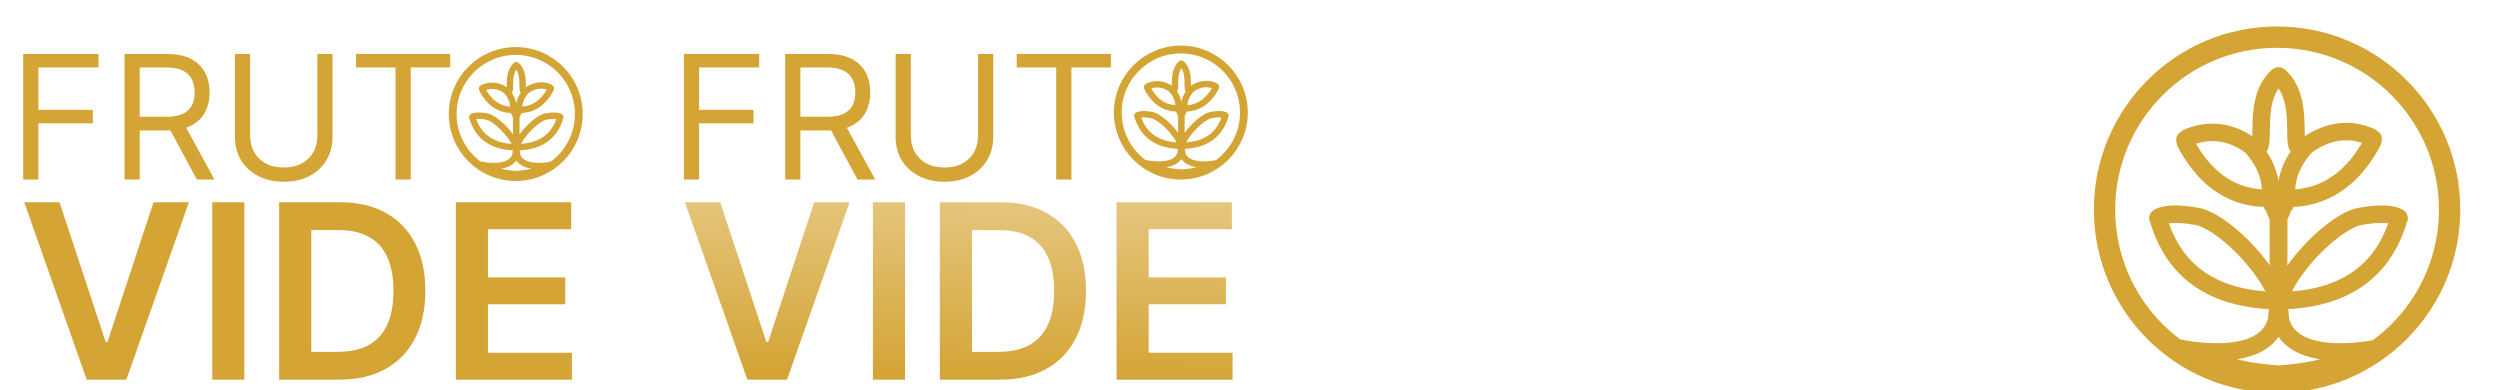
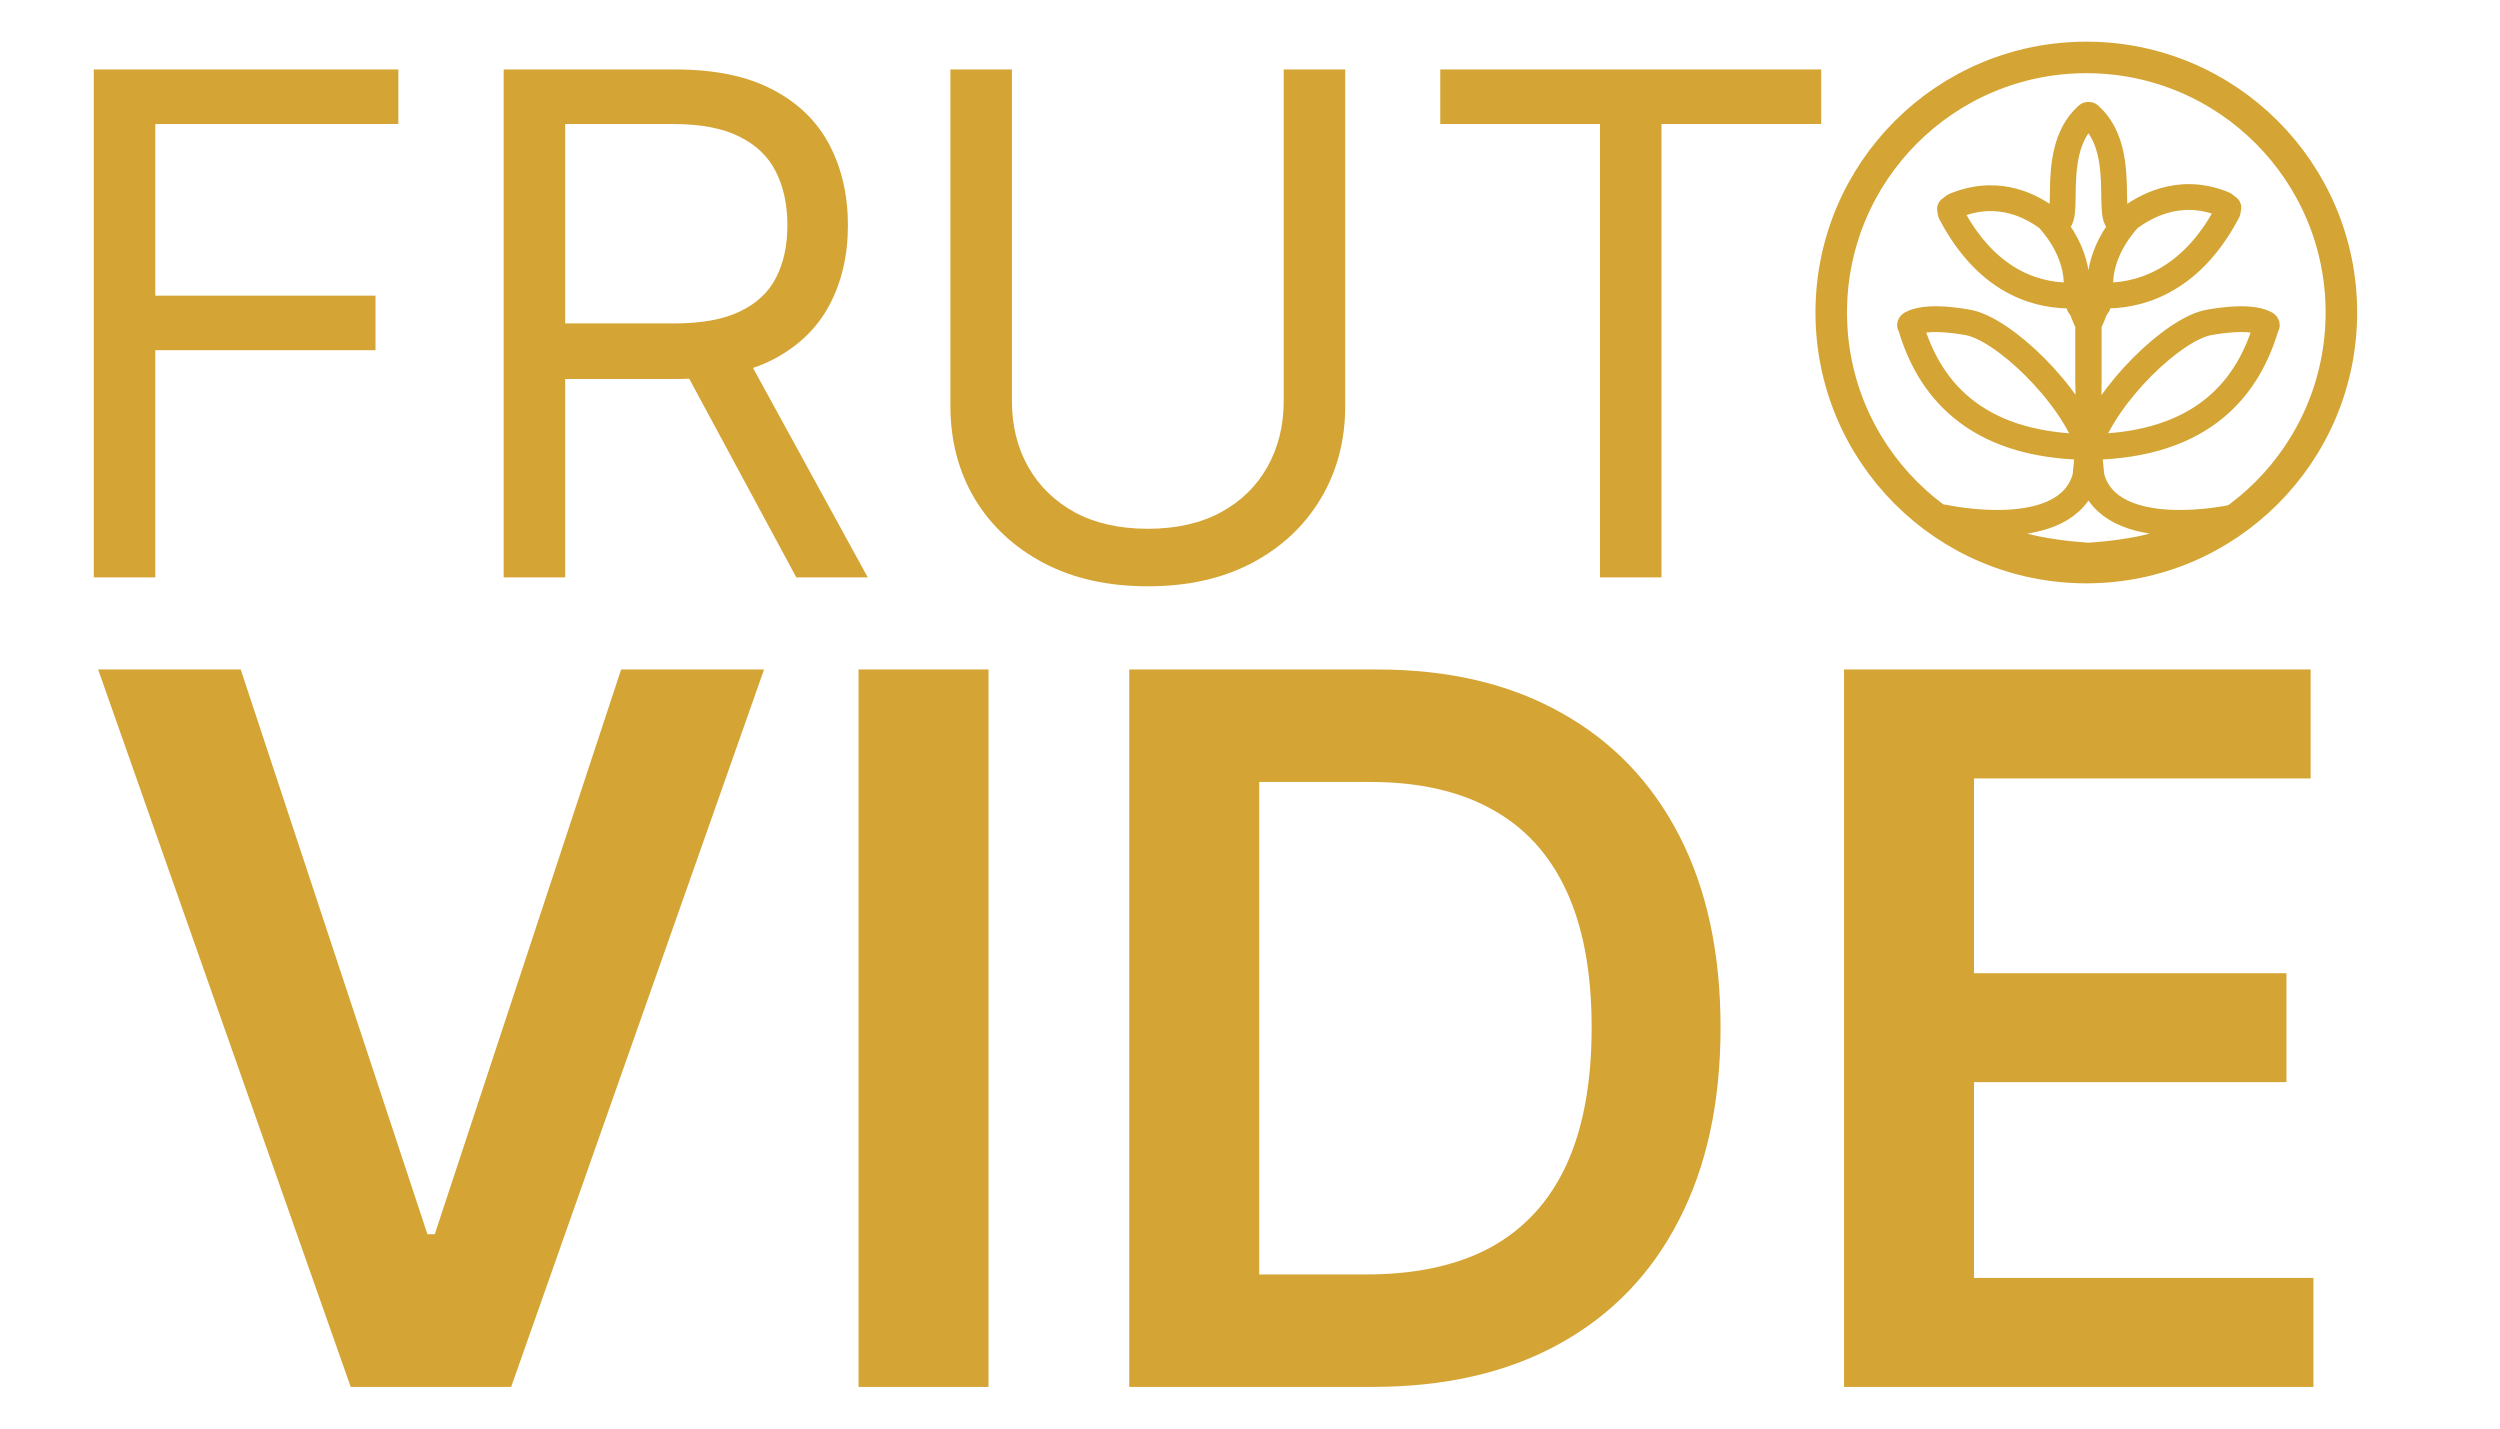
- <svg xmlns="http://www.w3.org/2000/svg" width="1699" height="265" viewBox="0 0 1699 265" fill="none">
-   <rect width="1699" height="265" fill="none" />
-   <circle cx="1547.5" cy="142.5" r="117.254" stroke="#D4A434" stroke-width="14.492" />
-   <path d="M1548.35 204.338L1548.6 202.501L1547.1 217.889C1538.82 249.269 1482.14 236.734 1482.14 236.734C1482.14 236.734 1507.44 247.87 1525.03 251.314C1535.72 253.407 1546.48 254.273 1552.87 254.484M1548.35 204.338C1494.55 203.704 1474.61 175.583 1466.71 148.64C1466.34 148.429 1466.11 147.816 1468.22 147.055C1470.85 146.104 1476.87 144.203 1493.05 147.055C1509.22 149.908 1540.55 179.718 1548.82 204.442M1548.35 204.338L1548.82 204.442M1548.82 204.442L1548.35 173.592L1548.36 146.714C1548.36 143.861 1548.36 148.671 1546.85 144.55C1545.39 140.538 1545.35 140.791 1544.22 139.206L1542.96 135.303L1541.83 134.669M1541.83 134.669C1527.62 135.089 1503.12 130.799 1485.35 97.148M1541.83 134.669C1544.05 131.922 1544.74 115.397 1529.79 99.168M1485.35 97.148C1485.28 97.03 1485.17 96.417 1485.06 95.861M1485.35 97.148C1485.16 96.984 1484.99 96.478 1485.06 95.861M1485.06 95.861C1484.97 95.424 1484.89 95.023 1484.84 94.929M1485.06 95.861C1485.16 94.891 1485.83 93.647 1487.85 93.027C1508.17 85.103 1523.29 94.453 1529.79 99.168M1529.79 99.168C1544.22 109.628 1527.81 70.058 1547.75 51.991C1547.75 51.991 1547.94 51.751 1548.13 51.674C1548.38 51.569 1548.6 51.569 1548.85 51.674C1549.04 51.751 1549.23 51.991 1549.23 51.991C1569.17 70.058 1552.76 109.628 1567.18 99.168M1548.61 204.338L1548.37 202.501L1549.88 217.889C1558.15 249.269 1614.83 236.734 1614.83 236.734C1614.83 236.734 1589.54 247.87 1571.94 251.314C1561.26 253.407 1550.5 254.273 1544.1 254.484M1548.61 204.338C1602.41 203.704 1622.34 175.583 1630.24 148.64C1630.62 148.429 1630.85 147.816 1628.74 147.055C1626.11 146.104 1620.09 144.203 1603.91 147.055C1587.73 149.908 1556.61 179.718 1548.33 204.442M1548.61 204.338L1548.33 204.442M1548.33 204.442L1548.61 173.592L1548.62 146.714C1548.62 143.861 1548.62 148.671 1550.12 144.55C1551.59 140.538 1551.63 140.791 1552.76 139.206L1554.02 135.303L1555.14 134.669M1555.14 134.669C1569.35 135.089 1594.51 130.14 1612.29 96.489M1555.14 134.669C1552.93 131.922 1552.24 115.397 1567.18 99.168M1612.29 96.489C1612.35 96.371 1612.47 95.758 1612.58 95.203M1612.29 96.489C1612.48 96.325 1612.64 95.819 1612.58 95.203M1612.58 95.203C1612.66 94.765 1612.75 94.364 1612.79 94.27M1612.58 95.203C1612.48 94.233 1611.81 92.989 1609.78 92.368C1589.47 84.444 1573.69 94.453 1567.18 99.168" stroke="#D4A434" stroke-width="11.857" stroke-linecap="round" stroke-linejoin="round" />
+ <svg xmlns="http://www.w3.org/2000/svg" width="420" height="240" viewBox="0 25 420 240" fill="none">
+   <rect width="1699" height="885" fill="none" />
  <circle cx="350.5" cy="77.5" r="42.852" stroke="#D4A434" stroke-width="5.296" />
  <path d="M350.81 100.1L350.903 99.428L350.353 105.052C347.329 116.52 326.615 111.939 326.615 111.939C326.615 111.939 335.86 116.009 342.289 117.267C346.194 118.032 350.126 118.349 352.463 118.426M350.81 100.1C331.148 99.868 323.862 89.59 320.975 79.744C320.838 79.667 320.755 79.443 321.525 79.165C322.488 78.817 324.687 78.122 330.599 79.165C336.512 80.207 347.959 91.102 350.984 100.137M350.81 100.1L350.984 100.137M350.984 100.137L350.81 88.863L350.813 79.04C350.813 77.997 350.813 79.755 350.263 78.249C349.728 76.783 349.713 76.875 349.301 76.296L348.841 74.87L348.429 74.638M348.429 74.638C343.236 74.791 334.282 73.224 327.786 60.925M348.429 74.638C349.238 73.634 349.49 67.595 344.029 61.664M327.786 60.925C327.763 60.883 327.72 60.658 327.68 60.455M327.786 60.925C327.716 60.865 327.656 60.681 327.68 60.455M327.68 60.455C327.648 60.295 327.618 60.149 327.6 60.115M327.68 60.455C327.717 60.101 327.961 59.646 328.7 59.419C336.125 56.523 341.652 59.941 344.029 61.664M344.029 61.664C349.301 65.487 343.304 51.025 350.591 44.422C350.591 44.422 350.661 44.335 350.729 44.307C350.822 44.268 350.901 44.268 350.994 44.307C351.062 44.335 351.131 44.422 351.131 44.422C358.418 51.025 352.421 65.487 357.693 61.664M350.905 100.1L350.819 99.428L351.369 105.052C354.394 116.52 375.107 111.939 375.107 111.939C375.107 111.939 365.863 116.009 359.433 117.267C355.528 118.032 351.596 118.349 349.259 118.426M350.905 100.1C370.566 99.868 377.852 89.59 380.74 79.744C380.877 79.667 380.96 79.443 380.19 79.165C379.227 78.817 377.027 78.122 371.115 79.165C365.203 80.207 353.829 91.102 350.804 100.137M350.905 100.1L350.804 100.137M350.804 100.137L350.905 88.863L350.909 79.04C350.909 77.997 350.909 79.755 351.459 78.249C351.994 76.783 352.009 76.875 352.421 76.296L352.881 74.87L353.294 74.638M353.294 74.638C358.486 74.791 367.681 72.983 374.177 60.685M353.294 74.638C352.485 73.634 352.232 67.595 357.693 61.664M374.177 60.685C374.2 60.642 374.243 60.417 374.283 60.215M374.177 60.685C374.247 60.625 374.307 60.44 374.283 60.215M374.283 60.215C374.315 60.055 374.345 59.908 374.362 59.874M374.283 60.215C374.246 59.86 374.002 59.405 373.263 59.179C365.838 56.283 360.07 59.941 357.693 61.664" stroke="#D4A434" stroke-width="4.333" stroke-linecap="round" stroke-linejoin="round" />
  <path d="M15.757 122V36.67H66.921V45.837H26.089V74.669H63.088V83.835H26.089V122H15.757ZM84.618 122V36.67H113.45C120.116 36.67 125.588 37.809 129.866 40.087C134.143 42.337 137.31 45.434 139.365 49.378C141.421 53.322 142.449 57.809 142.449 62.836C142.449 67.864 141.421 72.322 139.365 76.21C137.31 80.099 134.157 83.154 129.908 85.377C125.658 87.571 120.227 88.668 113.617 88.668H90.284V79.335H113.283C117.839 79.335 121.505 78.669 124.283 77.335C127.088 76.002 129.116 74.113 130.366 71.669C131.644 69.197 132.282 66.252 132.282 62.836C132.282 59.419 131.644 56.434 130.366 53.878C129.088 51.323 127.047 49.35 124.241 47.962C121.436 46.545 117.728 45.837 113.117 45.837H94.951V122H84.618ZM124.783 83.668L145.782 122H133.782L113.117 83.668H124.783ZM215.664 36.67H225.997V93.168C225.997 99.001 224.622 104.209 221.872 108.792C219.15 113.348 215.303 116.945 210.331 119.583C205.359 122.194 199.526 123.5 192.832 123.5C186.138 123.5 180.305 122.194 175.333 119.583C170.361 116.945 166.5 113.348 163.75 108.792C161.028 104.209 159.667 99.001 159.667 93.168V36.67H169.999V92.335C169.999 96.501 170.916 100.209 172.749 103.459C174.583 106.681 177.194 109.223 180.582 111.084C183.999 112.917 188.082 113.834 192.832 113.834C197.582 113.834 201.665 112.917 205.081 111.084C208.498 109.223 211.109 106.681 212.914 103.459C214.747 100.209 215.664 96.501 215.664 92.335V36.67ZM241.965 45.837V36.67H305.962V45.837H279.13V122H268.797V45.837H241.965Z" fill="#D4A434" />
  <path d="M40.44 137.475L71.807 232.341H73.043L104.351 137.475H128.362L85.873 258H58.919L16.488 137.475H40.44ZM166.07 137.475V258H144.237V137.475H166.07ZM230.555 258H189.713V137.475H231.379C243.346 137.475 253.625 139.888 262.217 144.714C270.848 149.5 277.479 156.385 282.108 165.37C286.738 174.354 289.052 185.104 289.052 197.62C289.052 210.174 286.718 220.964 282.049 229.987C277.42 239.011 270.73 245.936 261.981 250.761C253.272 255.587 242.796 258 230.555 258ZM211.547 239.109H229.496C237.892 239.109 244.895 237.579 250.506 234.519C256.116 231.419 260.334 226.809 263.158 220.689C265.983 214.529 267.396 206.84 267.396 197.62C267.396 188.4 265.983 180.749 263.158 174.668C260.334 168.548 256.155 163.977 250.623 160.956C245.131 157.896 238.304 156.366 230.143 156.366H211.547V239.109ZM309.797 258V137.475H388.185V155.777H331.631V188.498H384.125V206.8H331.631V239.698H388.656V258H309.797Z" fill="#D4A434" />
-   <path d="M464.756 122V36.67H515.921V45.837H475.089V74.669H512.088V83.835H475.089V122H464.756ZM533.618 122V36.67H562.45C569.116 36.67 574.588 37.809 578.866 40.087C583.143 42.337 586.31 45.434 588.365 49.378C590.421 53.322 591.449 57.809 591.449 62.836C591.449 67.864 590.421 72.322 588.365 76.21C586.31 80.099 583.157 83.154 578.908 85.377C574.658 87.571 569.227 88.668 562.617 88.668H539.284V79.335H562.283C566.839 79.335 570.505 78.669 573.283 77.335C576.088 76.002 578.116 74.113 579.366 71.669C580.644 69.197 581.282 66.252 581.282 62.836C581.282 59.419 580.644 56.434 579.366 53.878C578.088 51.323 576.047 49.35 573.241 47.962C570.436 46.545 566.728 45.837 562.117 45.837H543.951V122H533.618ZM573.783 83.668L594.782 122H582.782L562.117 83.668H573.783ZM664.664 36.67H674.997V93.168C674.997 99.001 673.622 104.209 670.872 108.792C668.15 113.348 664.303 116.945 659.331 119.583C654.359 122.194 648.526 123.5 641.832 123.5C635.138 123.5 629.305 122.194 624.333 119.583C619.361 116.945 615.5 113.348 612.75 108.792C610.028 104.209 608.667 99.001 608.667 93.168V36.67H618.999V92.335C618.999 96.501 619.916 100.209 621.749 103.459C623.583 106.681 626.194 109.223 629.582 111.084C632.999 112.917 637.082 113.834 641.832 113.834C646.582 113.834 650.665 112.917 654.081 111.084C657.498 109.223 660.109 106.681 661.914 103.459C663.747 100.209 664.664 96.501 664.664 92.335V36.67ZM690.965 45.837V36.67H754.962V45.837H728.13V122H717.797V45.837H690.965Z" fill="#D4A434" />
-   <path d="M489.44 137.475L520.807 232.341H522.043L553.351 137.475H577.362L534.872 258H507.919L465.488 137.475H489.44ZM615.07 137.475V258H593.237V137.475H615.07ZM679.555 258H638.713V137.475H680.379C692.346 137.475 702.625 139.888 711.217 144.714C719.848 149.5 726.479 156.385 731.108 165.37C735.738 174.354 738.052 185.104 738.052 197.62C738.052 210.174 735.718 220.964 731.049 229.987C726.42 239.011 719.73 245.936 710.981 250.761C702.272 255.587 691.796 258 679.555 258ZM660.547 239.109H678.496C686.892 239.109 693.895 237.579 699.506 234.519C705.116 231.419 709.334 226.809 712.158 220.689C714.983 214.529 716.396 206.84 716.396 197.62C716.396 188.4 714.983 180.749 712.158 174.668C709.334 168.548 705.155 163.977 699.623 160.956C694.131 157.896 687.304 156.366 679.143 156.366H660.547V239.109ZM758.797 258V137.475H837.185V155.777H780.631V188.498H833.125V206.8H780.631V239.698H837.656V258H758.797Z" fill="url(#paint0_linear_1_116)" />
-   <circle cx="802.5" cy="76.5" r="42.852" stroke="#D4A434" stroke-width="5.296" />
-   <path d="M802.81 99.1L802.903 98.428L802.353 104.052C799.329 115.52 778.615 110.939 778.615 110.939C778.615 110.939 787.86 115.009 794.289 116.267C798.194 117.032 802.126 117.349 804.463 117.426M802.81 99.1C783.148 98.868 775.862 88.59 772.975 78.744C772.838 78.667 772.755 78.443 773.525 78.165C774.488 77.817 776.687 77.122 782.599 78.165C788.512 79.207 799.959 90.102 802.984 99.137M802.81 99.1L802.984 99.137M802.984 99.137L802.81 87.863L802.813 78.04C802.813 76.997 802.813 78.755 802.263 77.249C801.728 75.783 801.713 75.875 801.301 75.296L800.841 73.87L800.429 73.638M800.429 73.638C795.236 73.791 786.282 72.224 779.786 59.925M800.429 73.638C801.238 72.634 801.49 66.595 796.029 60.664M779.786 59.925C779.763 59.883 779.72 59.658 779.68 59.455M779.786 59.925C779.716 59.865 779.656 59.681 779.68 59.455M779.68 59.455C779.648 59.295 779.618 59.149 779.6 59.115M779.68 59.455C779.717 59.101 779.961 58.646 780.7 58.419C788.125 55.523 793.652 58.941 796.029 60.664M796.029 60.664C801.301 64.487 795.304 50.025 802.591 43.422C802.591 43.422 802.661 43.335 802.729 43.307C802.822 43.268 802.901 43.268 802.994 43.307C803.062 43.335 803.131 43.422 803.131 43.422C810.418 50.025 804.421 64.487 809.693 60.664M802.905 99.1L802.819 98.428L803.369 104.052C806.394 115.52 827.107 110.939 827.107 110.939C827.107 110.939 817.863 115.009 811.433 116.267C807.528 117.032 803.596 117.349 801.259 117.426M802.905 99.1C822.566 98.868 829.852 88.59 832.74 78.744C832.877 78.667 832.96 78.443 832.19 78.165C831.227 77.817 829.027 77.122 823.115 78.165C817.203 79.207 805.829 90.102 802.804 99.137M802.905 99.1L802.804 99.137M802.804 99.137L802.905 87.863L802.909 78.04C802.909 76.997 802.909 78.755 803.459 77.249C803.994 75.783 804.009 75.875 804.421 75.296L804.881 73.87L805.294 73.638M805.294 73.638C810.486 73.791 819.681 71.983 826.177 59.685M805.294 73.638C804.485 72.634 804.232 66.595 809.693 60.664M826.177 59.685C826.2 59.642 826.243 59.417 826.283 59.215M826.177 59.685C826.247 59.625 826.307 59.44 826.283 59.215M826.283 59.215C826.315 59.055 826.345 58.908 826.362 58.874M826.283 59.215C826.246 58.86 826.002 58.405 825.263 58.179C817.838 55.283 812.07 58.941 809.693 60.664" stroke="#D4A434" stroke-width="4.333" stroke-linecap="round" stroke-linejoin="round" />
-   <path d="M10.757 412V326.671H61.921V335.837H21.089V364.669H58.088V373.835H21.089V412H10.757ZM79.618 412V326.671H108.45C115.116 326.671 120.588 327.809 124.866 330.087C129.143 332.337 132.31 335.434 134.365 339.378C136.421 343.323 137.449 347.808 137.449 352.836C137.449 357.864 136.421 362.322 134.365 366.21C132.31 370.099 129.157 373.155 124.908 375.377C120.658 377.571 115.227 378.668 108.617 378.668H85.284V369.335H108.283C112.839 369.335 116.505 368.669 119.283 367.335C122.088 366.002 124.116 364.113 125.366 361.669C126.644 359.197 127.282 356.253 127.282 352.836C127.282 349.419 126.644 346.434 125.366 343.878C124.088 341.323 122.047 339.351 119.241 337.962C116.436 336.545 112.728 335.837 108.117 335.837H89.951V412H79.618ZM119.783 373.668L140.782 412H128.782L108.117 373.668H119.783ZM210.664 326.671H220.997V383.168C220.997 389.001 219.622 394.209 216.872 398.792C214.15 403.348 210.303 406.945 205.331 409.583C200.359 412.194 194.526 413.5 187.832 413.5C181.138 413.5 175.305 412.194 170.333 409.583C165.361 406.945 161.5 403.348 158.75 398.792C156.028 394.209 154.667 389.001 154.667 383.168V326.671H164.999V382.335C164.999 386.501 165.916 390.209 167.749 393.459C169.583 396.681 172.194 399.223 175.582 401.084C178.999 402.917 183.082 403.834 187.832 403.834C192.582 403.834 196.665 402.917 200.081 401.084C203.498 399.223 206.109 396.681 207.914 393.459C209.747 390.209 210.664 386.501 210.664 382.335V326.671ZM236.965 335.837V326.671H300.962V335.837H274.13V412H263.797V335.837H236.965Z" fill="#D4A434" />
-   <path d="M33.44 427.475L64.807 522.341H66.043L97.351 427.475H121.362L78.873 548H51.919L9.488 427.475H33.44ZM159.07 427.475V548H137.237V427.475H159.07ZM223.555 548H182.713V427.475H224.379C236.346 427.475 246.625 429.888 255.217 434.714C263.848 439.5 270.479 446.385 275.108 455.37C279.738 464.354 282.052 475.104 282.052 487.62C282.052 500.174 279.718 510.964 275.049 519.987C270.42 529.011 263.73 535.936 254.981 540.761C246.272 545.587 235.796 548 223.555 548ZM204.547 529.109H222.496C230.892 529.109 237.895 527.579 243.506 524.519C249.116 521.419 253.334 516.809 256.158 510.689C258.983 504.529 260.396 496.84 260.396 487.62C260.396 478.4 258.983 470.749 256.158 464.668C253.334 458.548 249.155 453.977 243.623 450.956C238.131 447.896 231.304 446.366 223.143 446.366H204.547V529.109ZM302.797 548V427.475H381.185V445.777H324.631V478.498H377.125V496.8H324.631V529.698H381.656V548H302.797Z" fill="url(#paint1_linear_1_116)" />
-   <circle cx="348.5" cy="366.5" r="42.852" stroke="#D4A434" stroke-width="5.296" />
-   <path d="M348.81 389.1L348.903 388.428L348.353 394.052C345.329 405.52 324.615 400.939 324.615 400.939C324.615 400.939 333.86 405.009 340.289 406.268C344.194 407.032 348.126 407.349 350.463 407.426M348.81 389.1C329.148 388.868 321.862 378.59 318.975 368.744C318.838 368.667 318.755 368.443 319.525 368.165C320.488 367.817 322.687 367.122 328.599 368.165C334.512 369.207 345.959 380.102 348.984 389.137M348.81 389.1L348.984 389.137M348.984 389.137L348.81 377.863L348.813 368.04C348.813 366.997 348.813 368.755 348.263 367.249C347.728 365.783 347.713 365.875 347.301 365.296L346.841 363.87L346.429 363.638M346.429 363.638C341.236 363.792 332.282 362.224 325.786 349.925M346.429 363.638C347.238 362.634 347.49 356.595 342.029 350.664M325.786 349.925C325.763 349.883 325.72 349.658 325.68 349.455M325.786 349.925C325.716 349.865 325.656 349.681 325.68 349.455M325.68 349.455C325.648 349.295 325.618 349.149 325.6 349.115M325.68 349.455C325.717 349.101 325.961 348.646 326.7 348.42C334.125 345.524 339.652 348.941 342.029 350.664M342.029 350.664C347.301 354.487 341.304 340.025 348.591 333.422C348.591 333.422 348.661 333.335 348.729 333.307C348.822 333.268 348.901 333.268 348.994 333.307C349.062 333.335 349.131 333.422 349.131 333.422C356.418 340.025 350.421 354.487 355.693 350.664M348.905 389.1L348.819 388.428L349.369 394.052C352.394 405.52 373.107 400.939 373.107 400.939C373.107 400.939 363.863 405.009 357.433 406.268C353.528 407.032 349.596 407.349 347.259 407.426M348.905 389.1C368.566 388.868 375.852 378.59 378.74 368.744C378.877 368.667 378.96 368.443 378.19 368.165C377.227 367.817 375.027 367.122 369.115 368.165C363.203 369.207 351.829 380.102 348.804 389.137M348.905 389.1L348.804 389.137M348.804 389.137L348.905 377.863L348.909 368.04C348.909 366.997 348.909 368.755 349.459 367.249C349.994 365.783 350.009 365.875 350.421 365.296L350.881 363.87L351.294 363.638M351.294 363.638C356.486 363.792 365.681 361.983 372.177 349.685M351.294 363.638C350.485 362.634 350.232 356.595 355.693 350.664M372.177 349.685C372.2 349.642 372.243 349.418 372.283 349.215M372.177 349.685C372.247 349.625 372.307 349.44 372.283 349.215M372.283 349.215C372.315 349.055 372.345 348.908 372.362 348.874M372.283 349.215C372.246 348.86 372.002 348.405 371.263 348.179C363.838 345.283 358.07 348.941 355.693 350.664" stroke="#D4A434" stroke-width="4.333" stroke-linecap="round" stroke-linejoin="round" />
-   <path d="M10.757 702V616.671H61.921V625.837H21.089V654.669H58.088V663.835H21.089V702H10.757ZM79.618 702V616.671H108.45C115.116 616.671 120.588 617.809 124.866 620.087C129.143 622.337 132.31 625.434 134.365 629.378C136.421 633.323 137.449 637.808 137.449 642.836C137.449 647.864 136.421 652.322 134.365 656.21C132.31 660.099 129.157 663.155 124.908 665.377C120.658 667.571 115.227 668.668 108.617 668.668H85.284V659.335H108.283C112.839 659.335 116.505 658.669 119.283 657.335C122.088 656.002 124.116 654.113 125.366 651.669C126.644 649.197 127.282 646.253 127.282 642.836C127.282 639.419 126.644 636.434 125.366 633.878C124.088 631.323 122.047 629.351 119.241 627.962C116.436 626.545 112.728 625.837 108.117 625.837H89.951V702H79.618ZM119.783 663.668L140.782 702H128.782L108.117 663.668H119.783ZM210.664 616.671H220.997V673.168C220.997 679.001 219.622 684.209 216.872 688.792C214.15 693.348 210.303 696.945 205.331 699.583C200.359 702.194 194.526 703.5 187.832 703.5C181.138 703.5 175.305 702.194 170.333 699.583C165.361 696.945 161.5 693.348 158.75 688.792C156.028 684.209 154.667 679.001 154.667 673.168V616.671H164.999V672.335C164.999 676.501 165.916 680.209 167.749 683.459C169.583 686.681 172.194 689.223 175.582 691.084C178.999 692.917 183.082 693.834 187.832 693.834C192.582 693.834 196.665 692.917 200.081 691.084C203.498 689.223 206.109 686.681 207.914 683.459C209.747 680.209 210.664 676.501 210.664 672.335V616.671ZM236.965 625.837V616.671H300.962V625.837H274.13V702H263.797V625.837H236.965Z" fill="#D4A434" />
-   <path d="M22.65 842V756.671H73.814V765.837H32.983V794.669H69.981V803.835H32.983V842H22.65ZM91.511 842V756.671H120.343C127.01 756.671 132.482 757.809 136.759 760.087C141.037 762.337 144.203 765.434 146.259 769.378C148.314 773.323 149.342 777.808 149.342 782.836C149.342 787.864 148.314 792.322 146.259 796.21C144.203 800.099 141.051 803.155 136.801 805.377C132.551 807.571 127.121 808.668 120.51 808.668H97.178V799.335H120.177C124.732 799.335 128.398 798.669 131.176 797.335C133.981 796.002 136.009 794.113 137.259 791.669C138.537 789.197 139.176 786.253 139.176 782.836C139.176 779.419 138.537 776.434 137.259 773.878C135.981 771.323 133.94 769.351 131.134 767.962C128.329 766.545 124.621 765.837 120.01 765.837H101.844V842H91.511ZM131.676 803.668L152.675 842H140.676L120.01 803.668H131.676ZM222.557 756.671H232.89V813.168C232.89 819.001 231.515 824.209 228.765 828.792C226.043 833.348 222.196 836.945 217.224 839.583C212.252 842.194 206.419 843.5 199.725 843.5C193.031 843.5 187.198 842.194 182.226 839.583C177.254 836.945 173.393 833.348 170.643 828.792C167.921 824.209 166.56 819.001 166.56 813.168V756.671H176.893V812.335C176.893 816.501 177.809 820.209 179.643 823.459C181.476 826.681 184.087 829.223 187.476 831.084C190.892 832.917 194.975 833.834 199.725 833.834C204.475 833.834 208.558 832.917 211.974 831.084C215.391 829.223 218.002 826.681 219.807 823.459C221.641 820.209 222.557 816.501 222.557 812.335V756.671ZM248.858 765.837V756.671H312.855V765.837H286.023V842H275.69V765.837H248.858ZM397.247 799.335C397.247 808.335 395.622 816.112 392.373 822.668C389.123 829.223 384.665 834.278 378.998 837.834C373.332 841.389 366.86 843.167 359.582 843.167C352.305 843.167 345.833 841.389 340.167 837.834C334.5 834.278 330.042 829.223 326.792 822.668C323.542 816.112 321.917 808.335 321.917 799.335C321.917 790.336 323.542 782.558 326.792 776.003C330.042 769.448 334.5 764.392 340.167 760.837C345.833 757.282 352.305 755.504 359.582 755.504C366.86 755.504 373.332 757.282 378.998 760.837C384.665 764.392 389.123 769.448 392.373 776.003C395.622 782.558 397.247 790.336 397.247 799.335ZM387.248 799.335C387.248 791.947 386.012 785.711 383.54 780.628C381.095 775.545 377.776 771.698 373.582 769.087C369.415 766.476 364.749 765.17 359.582 765.17C354.416 765.17 349.736 766.476 345.541 769.087C341.375 771.698 338.056 775.545 335.583 780.628C333.139 785.711 331.917 791.947 331.917 799.335C331.917 806.724 333.139 812.96 335.583 818.043C338.056 823.126 341.375 826.973 345.541 829.584C349.736 832.195 354.416 833.5 359.582 833.5C364.749 833.5 369.415 832.195 373.582 829.584C377.776 826.973 381.095 823.126 383.54 818.043C386.012 812.96 387.248 806.724 387.248 799.335ZM473.952 842H447.62V756.671H475.119C483.396 756.671 490.479 758.379 496.368 761.795C502.256 765.184 506.77 770.059 509.909 776.42C513.048 782.753 514.617 790.336 514.617 799.169C514.617 808.057 513.034 815.71 509.867 822.126C506.701 828.514 502.09 833.431 496.035 836.875C489.979 840.292 482.618 842 473.952 842ZM457.953 832.834H473.286C480.341 832.834 486.188 831.473 490.826 828.751C495.465 826.028 498.923 822.154 501.201 817.126C503.479 812.099 504.617 806.113 504.617 799.169C504.617 792.28 503.493 786.35 501.243 781.378C498.993 776.378 495.632 772.545 491.16 769.878C486.688 767.184 481.119 765.837 474.452 765.837H457.953V832.834ZM531.439 842H520.606L551.938 756.671H562.604L593.936 842H583.104L557.605 770.17H556.938L531.439 842ZM535.439 808.668H579.104V817.834H535.439V808.668ZM643.726 756.671L669.058 828.501H670.058L695.39 756.671H706.223L674.891 842H664.225L632.893 756.671H643.726ZM729.847 756.671V842H719.514V756.671H729.847ZM776.897 842H750.565V756.671H778.063C786.341 756.671 793.424 758.379 799.312 761.795C805.201 765.184 809.715 770.059 812.854 776.42C815.992 782.753 817.562 790.336 817.562 799.169C817.562 808.057 815.978 815.71 812.812 822.126C809.645 828.514 805.034 833.431 798.979 836.875C792.924 840.292 785.563 842 776.897 842ZM760.898 832.834H776.23C783.285 832.834 789.132 831.473 793.771 828.751C798.41 826.028 801.868 822.154 804.146 817.126C806.423 812.099 807.562 806.113 807.562 799.169C807.562 792.28 806.437 786.35 804.187 781.378C801.937 776.378 798.576 772.545 794.104 769.878C789.632 767.184 784.063 765.837 777.397 765.837H760.898V832.834ZM834.894 842V756.671H886.392V765.837H845.227V794.669H883.725V803.835H845.227V832.834H887.059V842H834.894Z" fill="#D4A434" />
-   <path d="M452.717 702H424.434V618.536H453.288C461.574 618.536 468.693 620.207 474.643 623.548C480.62 626.863 485.212 631.631 488.418 637.853C491.624 644.075 493.227 651.519 493.227 660.186C493.227 668.881 491.61 676.352 488.377 682.601C485.171 688.85 480.539 693.645 474.48 696.987C468.448 700.329 461.194 702 452.717 702ZM439.554 688.918H451.984C457.798 688.918 462.648 687.858 466.533 685.739C470.418 683.593 473.339 680.4 475.295 676.162C477.251 671.896 478.229 666.571 478.229 660.186C478.229 653.802 477.251 648.503 475.295 644.292C473.339 640.054 470.445 636.889 466.614 634.797C462.811 632.677 458.083 631.618 452.432 631.618H439.554V688.918ZM513.828 702H497.689L527.073 618.536H545.738L575.163 702H559.024L536.732 635.652H536.08L513.828 702ZM514.358 669.274H558.372V681.419H514.358V669.274ZM625.79 618.536L647.511 684.231H648.367L670.048 618.536H686.676L657.252 702H638.586L609.203 618.536H625.79ZM712.789 618.536V702H697.67V618.536H712.789ZM757.446 702H729.162V618.536H758.016C766.303 618.536 773.421 620.207 779.371 623.548C785.349 626.863 789.94 631.631 793.146 637.853C796.352 644.075 797.955 651.519 797.955 660.186C797.955 668.881 796.339 676.352 793.105 682.601C789.899 688.85 785.267 693.645 779.208 696.987C773.177 700.329 765.922 702 757.446 702ZM744.282 688.918H756.712C762.526 688.918 767.376 687.858 771.261 685.739C775.146 683.593 778.067 680.4 780.023 676.162C781.98 671.896 782.958 666.571 782.958 660.186C782.958 653.802 781.98 648.503 780.023 644.292C778.067 640.054 775.174 636.889 771.343 634.797C767.539 632.677 762.812 631.618 757.16 631.618H744.282V688.918ZM812.321 702V618.536H866.605V631.21H827.441V653.869H863.793V666.544H827.441V689.325H866.931V702H812.321Z" fill="url(#paint2_linear_1_116)" />
-   <circle cx="348.5" cy="656.5" r="42.852" stroke="#D4A434" stroke-width="5.296" />
-   <path d="M348.81 679.1L348.903 678.428L348.353 684.052C345.329 695.52 324.615 690.939 324.615 690.939C324.615 690.939 333.86 695.009 340.289 696.268C344.194 697.032 348.126 697.349 350.463 697.426M348.81 679.1C329.148 678.868 321.862 668.59 318.975 658.744C318.838 658.667 318.755 658.443 319.525 658.165C320.488 657.817 322.687 657.122 328.599 658.165C334.512 659.207 345.959 670.102 348.984 679.137M348.81 679.1L348.984 679.137M348.984 679.137L348.81 667.863L348.813 658.04C348.813 656.997 348.813 658.755 348.263 657.249C347.728 655.783 347.713 655.875 347.301 655.296L346.841 653.87L346.429 653.638M346.429 653.638C341.236 653.792 332.282 652.224 325.786 639.925M346.429 653.638C347.238 652.634 347.49 646.595 342.029 640.664M325.786 639.925C325.763 639.883 325.72 639.658 325.68 639.455M325.786 639.925C325.716 639.865 325.656 639.681 325.68 639.455M325.68 639.455C325.648 639.295 325.618 639.149 325.6 639.115M325.68 639.455C325.717 639.101 325.961 638.646 326.7 638.42C334.125 635.524 339.652 638.941 342.029 640.664M342.029 640.664C347.301 644.487 341.304 630.025 348.591 623.422C348.591 623.422 348.661 623.335 348.729 623.307C348.822 623.268 348.901 623.268 348.994 623.307C349.062 623.335 349.131 623.422 349.131 623.422C356.418 630.025 350.421 644.487 355.693 640.664M348.905 679.1L348.819 678.428L349.369 684.052C352.394 695.52 373.107 690.939 373.107 690.939C373.107 690.939 363.863 695.009 357.433 696.268C353.528 697.032 349.596 697.349 347.259 697.426M348.905 679.1C368.566 678.868 375.852 668.59 378.74 658.744C378.877 658.667 378.96 658.443 378.19 658.165C377.227 657.817 375.027 657.122 369.115 658.165C363.203 659.207 351.829 670.102 348.804 679.137M348.905 679.1L348.804 679.137M348.804 679.137L348.905 667.863L348.909 658.04C348.909 656.997 348.909 658.755 349.459 657.249C349.994 655.783 350.009 655.875 350.421 655.296L350.881 653.87L351.294 653.638M351.294 653.638C356.486 653.792 365.681 651.983 372.177 639.685M351.294 653.638C350.485 652.634 350.232 646.595 355.693 640.664M372.177 639.685C372.2 639.642 372.243 639.418 372.283 639.215M372.177 639.685C372.247 639.625 372.307 639.44 372.283 639.215M372.283 639.215C372.315 639.055 372.345 638.908 372.362 638.874M372.283 639.215C372.246 638.86 372.002 638.405 371.263 638.179C363.838 635.283 358.07 638.941 355.693 640.664" stroke="#D4A434" stroke-width="4.333" stroke-linecap="round" stroke-linejoin="round" />
-   <path d="M470.756 412V326.671H521.921V335.837H481.089V364.669H518.088V373.835H481.089V412H470.756ZM539.618 412V326.671H568.45C575.116 326.671 580.588 327.809 584.866 330.087C589.143 332.337 592.31 335.434 594.365 339.378C596.421 343.323 597.449 347.808 597.449 352.836C597.449 357.864 596.421 362.322 594.365 366.21C592.31 370.099 589.157 373.155 584.908 375.377C580.658 377.571 575.227 378.668 568.617 378.668H545.284V369.335H568.283C572.839 369.335 576.505 368.669 579.283 367.335C582.088 366.002 584.116 364.113 585.366 361.669C586.644 359.197 587.282 356.253 587.282 352.836C587.282 349.419 586.644 346.434 585.366 343.878C584.088 341.323 582.047 339.351 579.241 337.962C576.436 336.545 572.728 335.837 568.117 335.837H549.951V412H539.618ZM579.783 373.668L600.782 412H588.782L568.117 373.668H579.783ZM670.664 326.671H680.997V383.168C680.997 389.001 679.622 394.209 676.872 398.792C674.15 403.348 670.303 406.945 665.331 409.583C660.359 412.194 654.526 413.5 647.832 413.5C641.138 413.5 635.305 412.194 630.333 409.583C625.361 406.945 621.5 403.348 618.75 398.792C616.028 394.209 614.667 389.001 614.667 383.168V326.671H624.999V382.335C624.999 386.501 625.916 390.209 627.749 393.459C629.583 396.681 632.194 399.223 635.582 401.084C638.999 402.917 643.082 403.834 647.832 403.834C652.582 403.834 656.665 402.917 660.081 401.084C663.498 399.223 666.109 396.681 667.914 393.459C669.747 390.209 670.664 386.501 670.664 382.335V326.671ZM696.965 335.837V326.671H760.962V335.837H734.13V412H723.797V335.837H696.965Z" fill="#D4A434" />
-   <path d="M493.44 427.475L524.807 522.341H526.043L557.351 427.475H581.362L538.872 548H511.919L469.488 427.475H493.44ZM619.07 427.475V548H597.237V427.475H619.07ZM683.555 548H642.713V427.475H684.379C696.346 427.475 706.625 429.888 715.217 434.714C723.848 439.5 730.479 446.385 735.108 455.37C739.738 464.354 742.052 475.104 742.052 487.62C742.052 500.174 739.718 510.964 735.049 519.987C730.42 529.011 723.73 535.936 714.981 540.761C706.272 545.587 695.796 548 683.555 548ZM664.547 529.109H682.496C690.892 529.109 697.895 527.579 703.506 524.519C709.116 521.419 713.334 516.809 716.158 510.689C718.983 504.529 720.396 496.84 720.396 487.62C720.396 478.4 718.983 470.749 716.158 464.668C713.334 458.548 709.155 453.977 703.623 450.956C698.131 447.896 691.304 446.366 683.143 446.366H664.547V529.109ZM762.797 548V427.475H841.185V445.777H784.631V478.498H837.125V496.8H784.631V529.698H841.656V548H762.797Z" fill="url(#paint3_linear_1_116)" />
-   <circle cx="808.5" cy="366.5" r="42.852" stroke="#D4A434" stroke-width="5.296" />
-   <path d="M808.81 389.1L808.903 388.428L808.353 394.052C805.329 405.52 784.615 400.939 784.615 400.939C784.615 400.939 793.86 405.009 800.289 406.268C804.194 407.032 808.126 407.349 810.463 407.426M808.81 389.1C789.148 388.868 781.862 378.59 778.975 368.744C778.838 368.667 778.755 368.443 779.525 368.165C780.488 367.817 782.687 367.122 788.599 368.165C794.512 369.207 805.959 380.102 808.984 389.137M808.81 389.1L808.984 389.137M808.984 389.137L808.81 377.863L808.813 368.04C808.813 366.997 808.813 368.755 808.263 367.249C807.728 365.783 807.713 365.875 807.301 365.296L806.841 363.87L806.429 363.638M806.429 363.638C801.236 363.792 792.282 362.224 785.786 349.925M806.429 363.638C807.238 362.634 807.49 356.595 802.029 350.664M785.786 349.925C785.763 349.883 785.72 349.658 785.68 349.455M785.786 349.925C785.716 349.865 785.656 349.681 785.68 349.455M785.68 349.455C785.648 349.295 785.618 349.149 785.6 349.115M785.68 349.455C785.717 349.101 785.961 348.646 786.7 348.42C794.125 345.524 799.652 348.941 802.029 350.664M802.029 350.664C807.301 354.487 801.304 340.025 808.591 333.422C808.591 333.422 808.661 333.335 808.729 333.307C808.822 333.268 808.901 333.268 808.994 333.307C809.062 333.335 809.131 333.422 809.131 333.422C816.418 340.025 810.421 354.487 815.693 350.664M808.905 389.1L808.819 388.428L809.369 394.052C812.394 405.52 833.107 400.939 833.107 400.939C833.107 400.939 823.863 405.009 817.433 406.268C813.528 407.032 809.596 407.349 807.259 407.426M808.905 389.1C828.566 388.868 835.852 378.59 838.74 368.744C838.877 368.667 838.96 368.443 838.19 368.165C837.227 367.817 835.027 367.122 829.115 368.165C823.203 369.207 811.829 380.102 808.804 389.137M808.905 389.1L808.804 389.137M808.804 389.137L808.905 377.863L808.909 368.04C808.909 366.997 808.909 368.755 809.459 367.249C809.994 365.783 810.009 365.875 810.421 365.296L810.881 363.87L811.294 363.638M811.294 363.638C816.486 363.792 825.681 361.983 832.177 349.685M811.294 363.638C810.485 362.634 810.232 356.595 815.693 350.664M832.177 349.685C832.2 349.642 832.243 349.418 832.283 349.215M832.177 349.685C832.247 349.625 832.307 349.44 832.283 349.215M832.283 349.215C832.315 349.055 832.345 348.908 832.362 348.874M832.283 349.215C832.246 348.86 832.002 348.405 831.263 348.179C823.838 345.283 818.07 348.941 815.693 350.664" stroke="#D4A434" stroke-width="4.333" stroke-linecap="round" stroke-linejoin="round" />
  <defs>
    <linearGradient id="paint0_linear_1_116" x1="655" y1="258" x2="663" y2="-57.5" gradientUnits="userSpaceOnUse">
-       <stop stop-color="#D4A434" />
+       <stop stop-color="#BB9416" />
      <stop offset="1" stop-color="#FFFCF2" />
    </linearGradient>
    <linearGradient id="paint1_linear_1_116" x1="199" y1="548" x2="207" y2="232.5" gradientUnits="userSpaceOnUse">
-       <stop stop-color="#D4A434" />
+       <stop stop-color="#BB9416" />
      <stop offset="1" stop-color="#FFFCF2" />
    </linearGradient>
    <linearGradient id="paint2_linear_1_116" x1="645.592" y1="702.338" x2="648.826" y2="484.064" gradientUnits="userSpaceOnUse">
-       <stop stop-color="#D4A434" />
+       <stop stop-color="#BB9416" />
      <stop offset="1" stop-color="#FFFCF2" />
    </linearGradient>
    <linearGradient id="paint3_linear_1_116" x1="659" y1="548" x2="667" y2="232.5" gradientUnits="userSpaceOnUse">
      <stop stop-color="#D4A434" />
      <stop offset="1" stop-color="#FFFCF2" />
    </linearGradient>
  </defs>
</svg>
